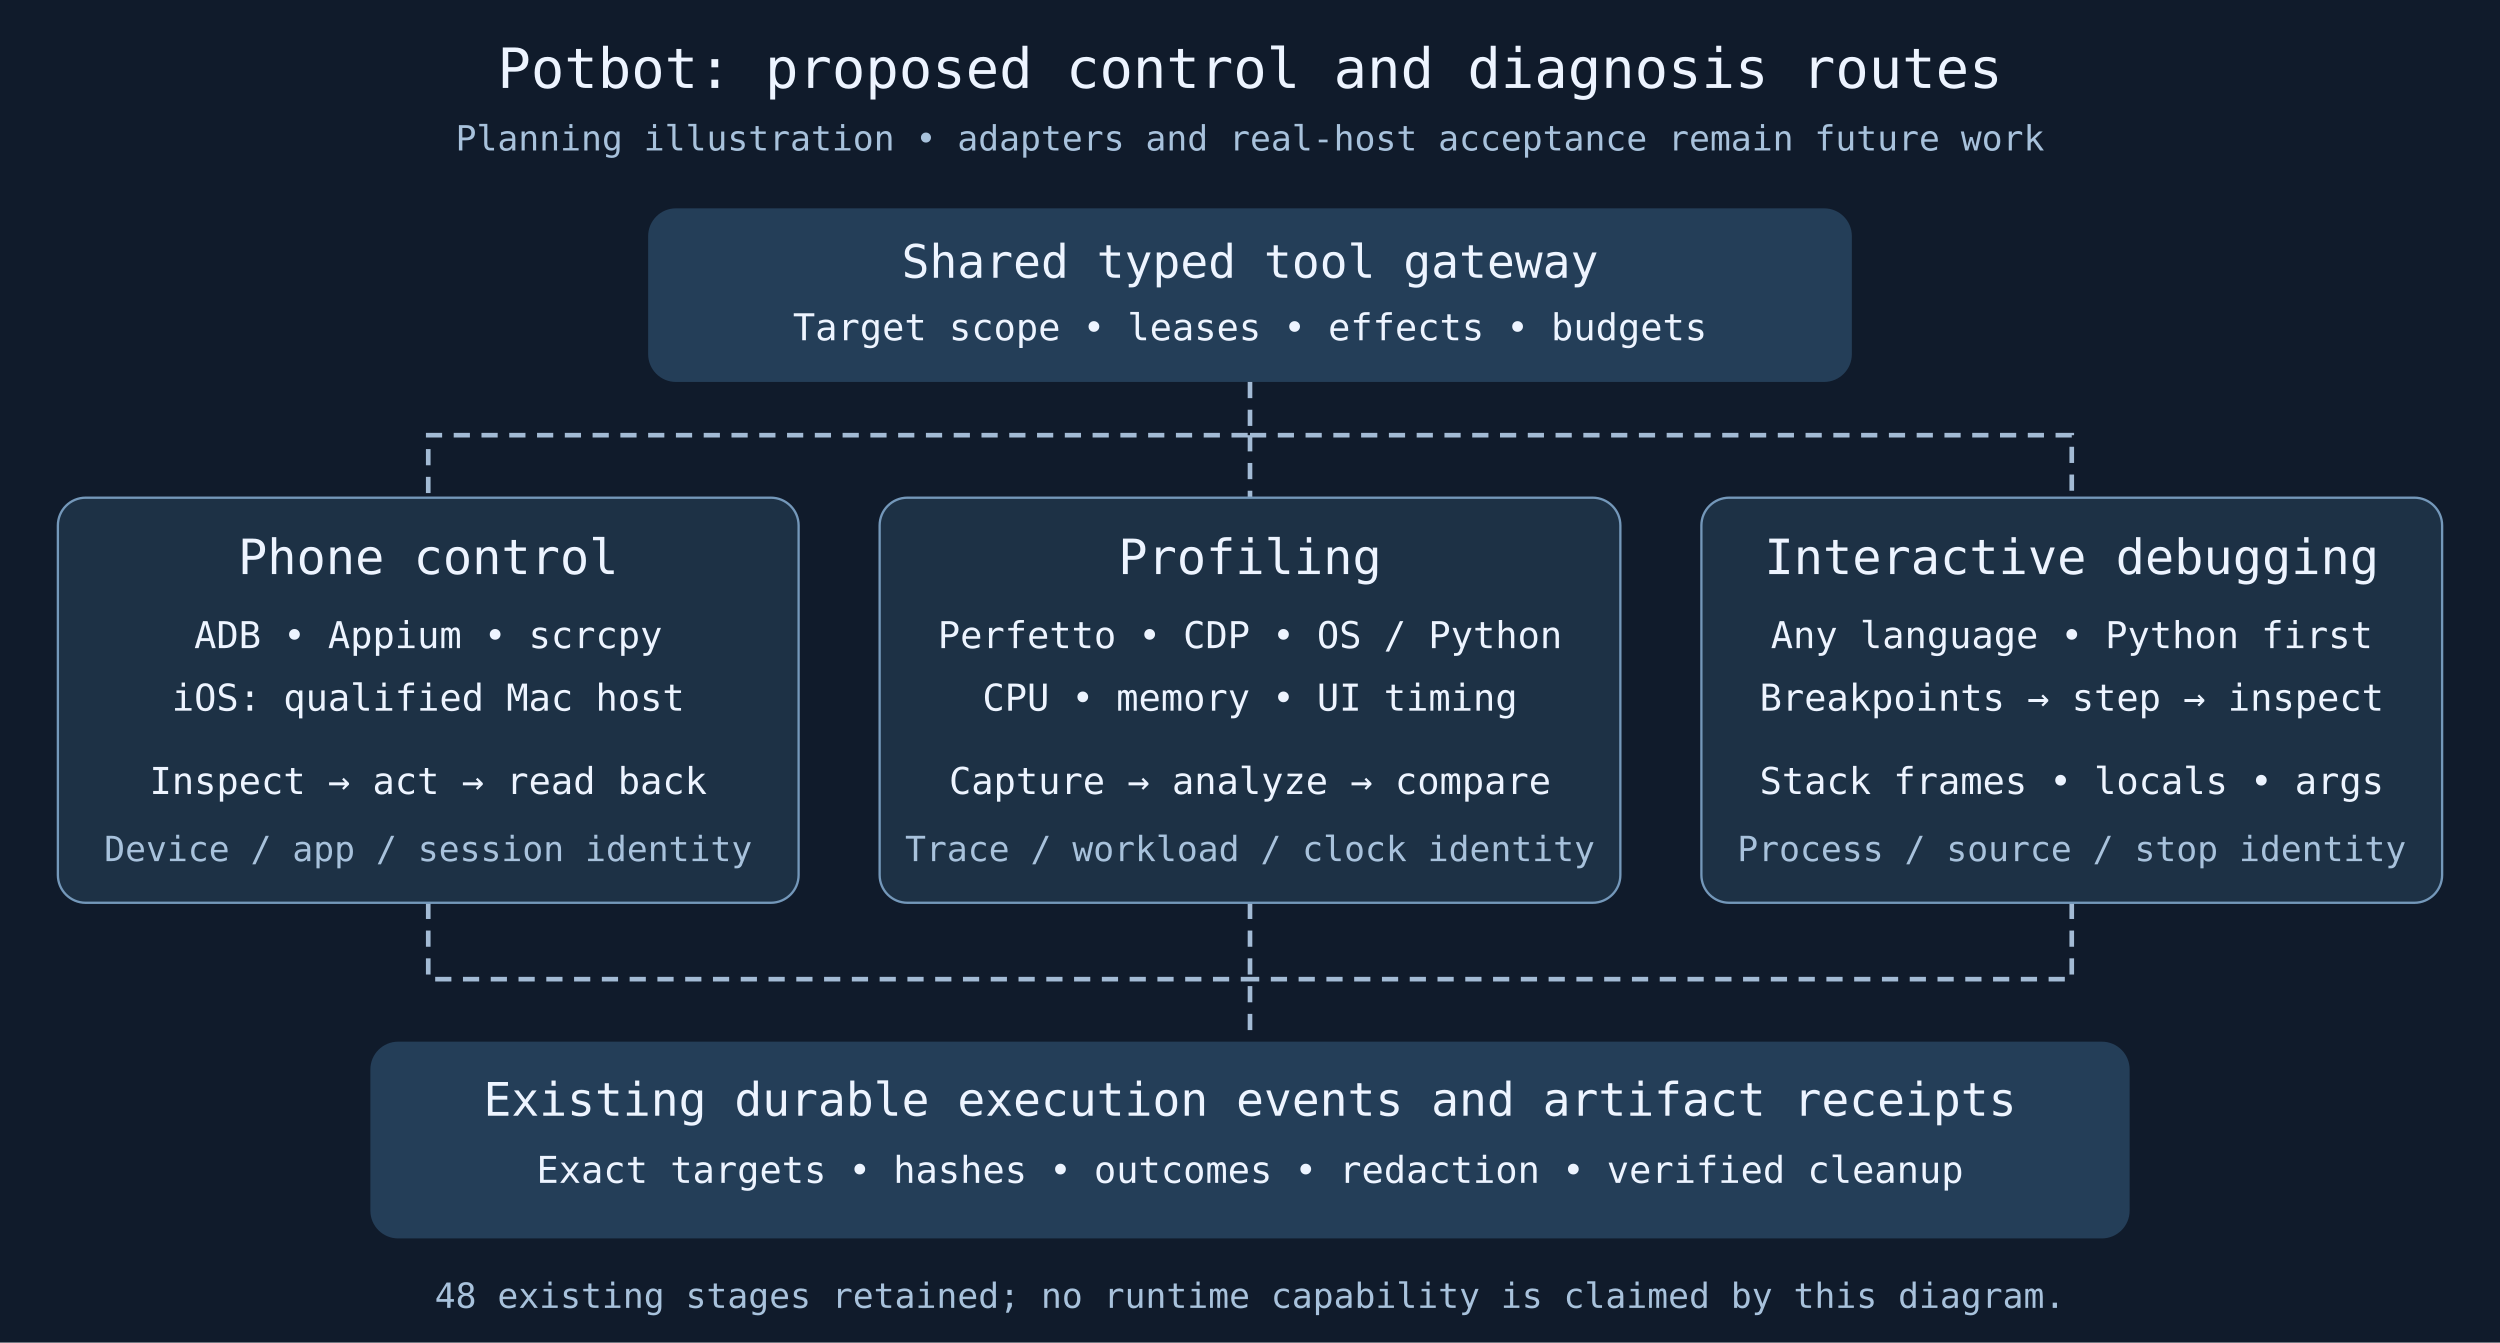
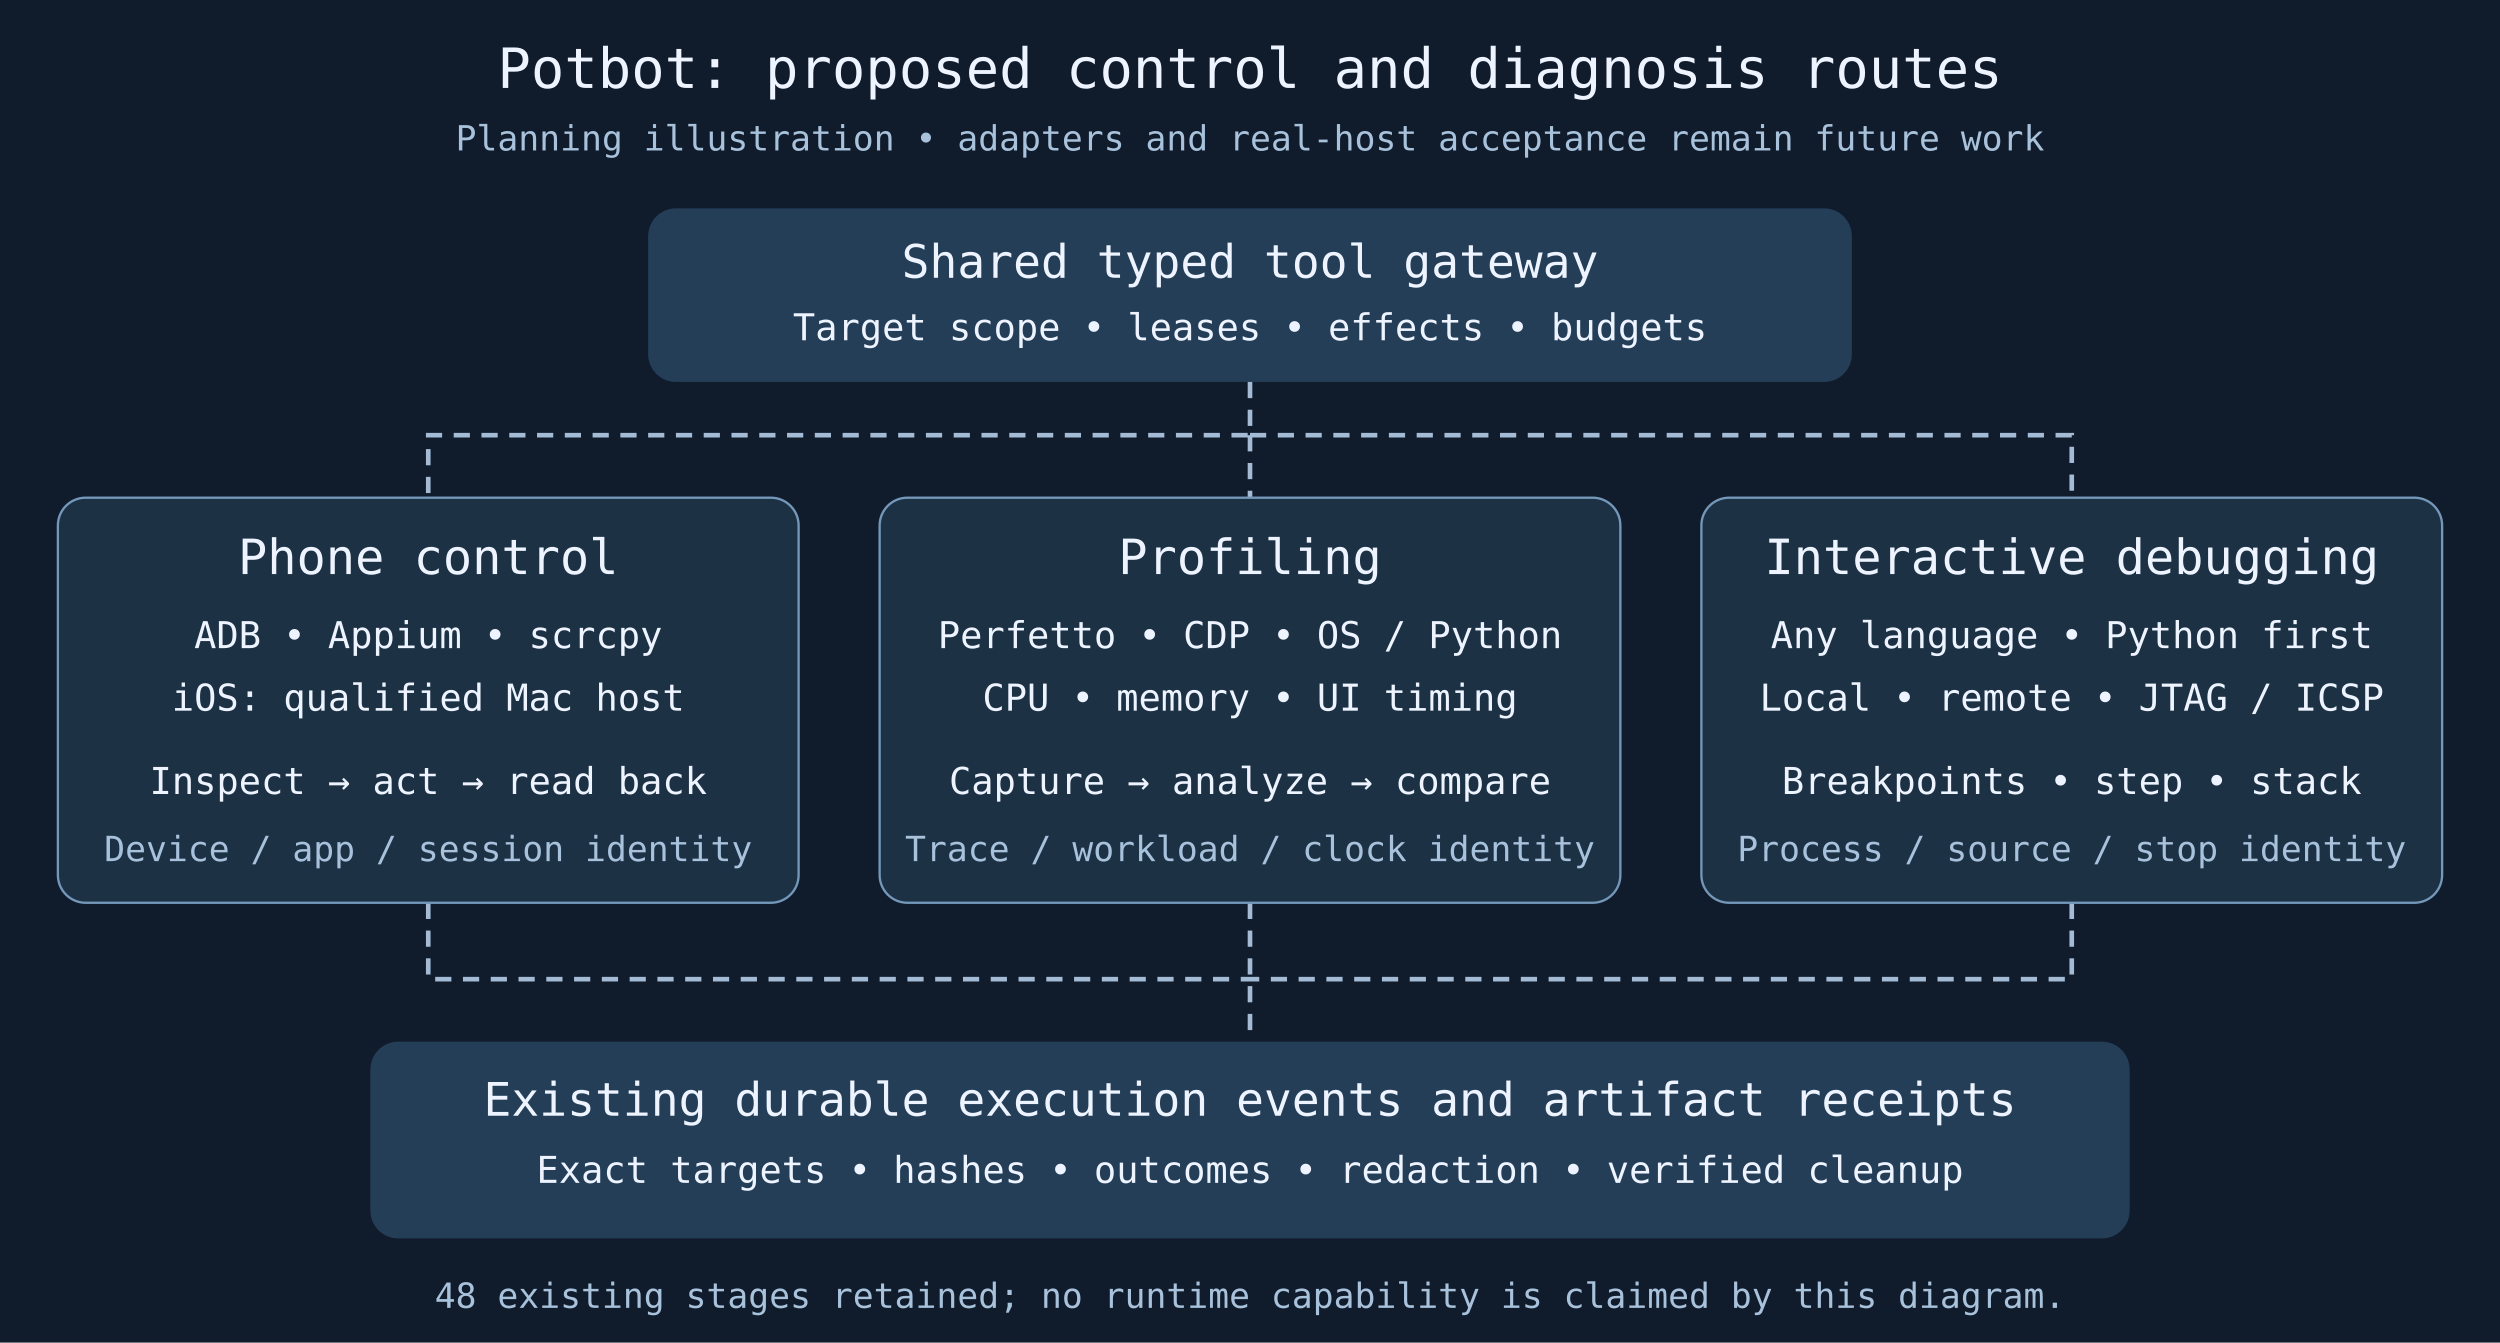
<svg xmlns="http://www.w3.org/2000/svg" width="1080" height="580" viewBox="0 0 1080 580" role="img" aria-labelledby="title desc">
  <rect width="1080" height="580" fill="#101b2b" />
  <g fill="#edf4ff" font-family="monospace" text-anchor="middle">
    <text x="540" y="38" font-size="24">Potbot: proposed control and diagnosis routes</text>
    <text x="540" y="65" font-size="15" fill="#a8c2dc">Planning illustration • adapters and real-host acceptance remain future work</text>
    <rect x="280" y="90" width="520" height="75" rx="12" fill="#243e58" />
    <text x="540" y="120" font-size="20">Shared typed tool gateway</text>
    <text x="540" y="147" font-size="16">Target scope • leases • effects • budgets</text>
    <g stroke="#a3bbd5" stroke-width="2" stroke-dasharray="7 5" fill="none">
      <path d="M540 165 V188 H185 V215 M540 188 V215 M540 188 H895 V215" />
      <path d="M185 390 V423 H540 M540 390 V450 M895 390 V423 H540" />
    </g>
    <g fill="#1d3145" stroke="#7498ba">
      <rect x="25" y="215" width="320" height="175" rx="12" />
      <rect x="380" y="215" width="320" height="175" rx="12" />
      <rect x="735" y="215" width="320" height="175" rx="12" />
    </g>
    <text x="185" y="248" font-size="21">Phone control</text>
    <text x="185" y="280" font-size="16">ADB • Appium • scrcpy</text>
    <text x="185" y="307" font-size="16">iOS: qualified Mac host</text>
    <text x="185" y="343" font-size="16">Inspect → act → read back</text>
    <text x="185" y="372" font-size="15" fill="#a8c2dc">Device / app / session identity</text>
    <text x="540" y="248" font-size="21">Profiling</text>
    <text x="540" y="280" font-size="16">Perfetto • CDP • OS / Python</text>
    <text x="540" y="307" font-size="16">CPU • memory • UI timing</text>
    <text x="540" y="343" font-size="16">Capture → analyze → compare</text>
    <text x="540" y="372" font-size="15" fill="#a8c2dc">Trace / workload / clock identity</text>
    <text x="895" y="248" font-size="21">Interactive debugging</text>
    <text x="895" y="280" font-size="16">Any language • Python first</text>
-     <text x="895" y="307" font-size="16">Breakpoints → step → inspect</text>
-     <text x="895" y="343" font-size="16">Stack frames • locals • args</text>
+     <text x="895" y="307" font-size="16">Local • remote • JTAG / ICSP</text>
+     <text x="895" y="343" font-size="16">Breakpoints • step • stack</text>
    <text x="895" y="372" font-size="15" fill="#a8c2dc">Process / source / stop identity</text>
    <rect x="160" y="450" width="760" height="85" rx="12" fill="#243e58" />
    <text x="540" y="482" font-size="20">Existing durable execution events and artifact receipts</text>
    <text x="540" y="511" font-size="16">Exact targets • hashes • outcomes • redaction • verified cleanup</text>
    <text x="540" y="565" font-size="15" fill="#a8c2dc">48 existing stages retained; no runtime capability is claimed by this diagram.</text>
  </g>
</svg>
